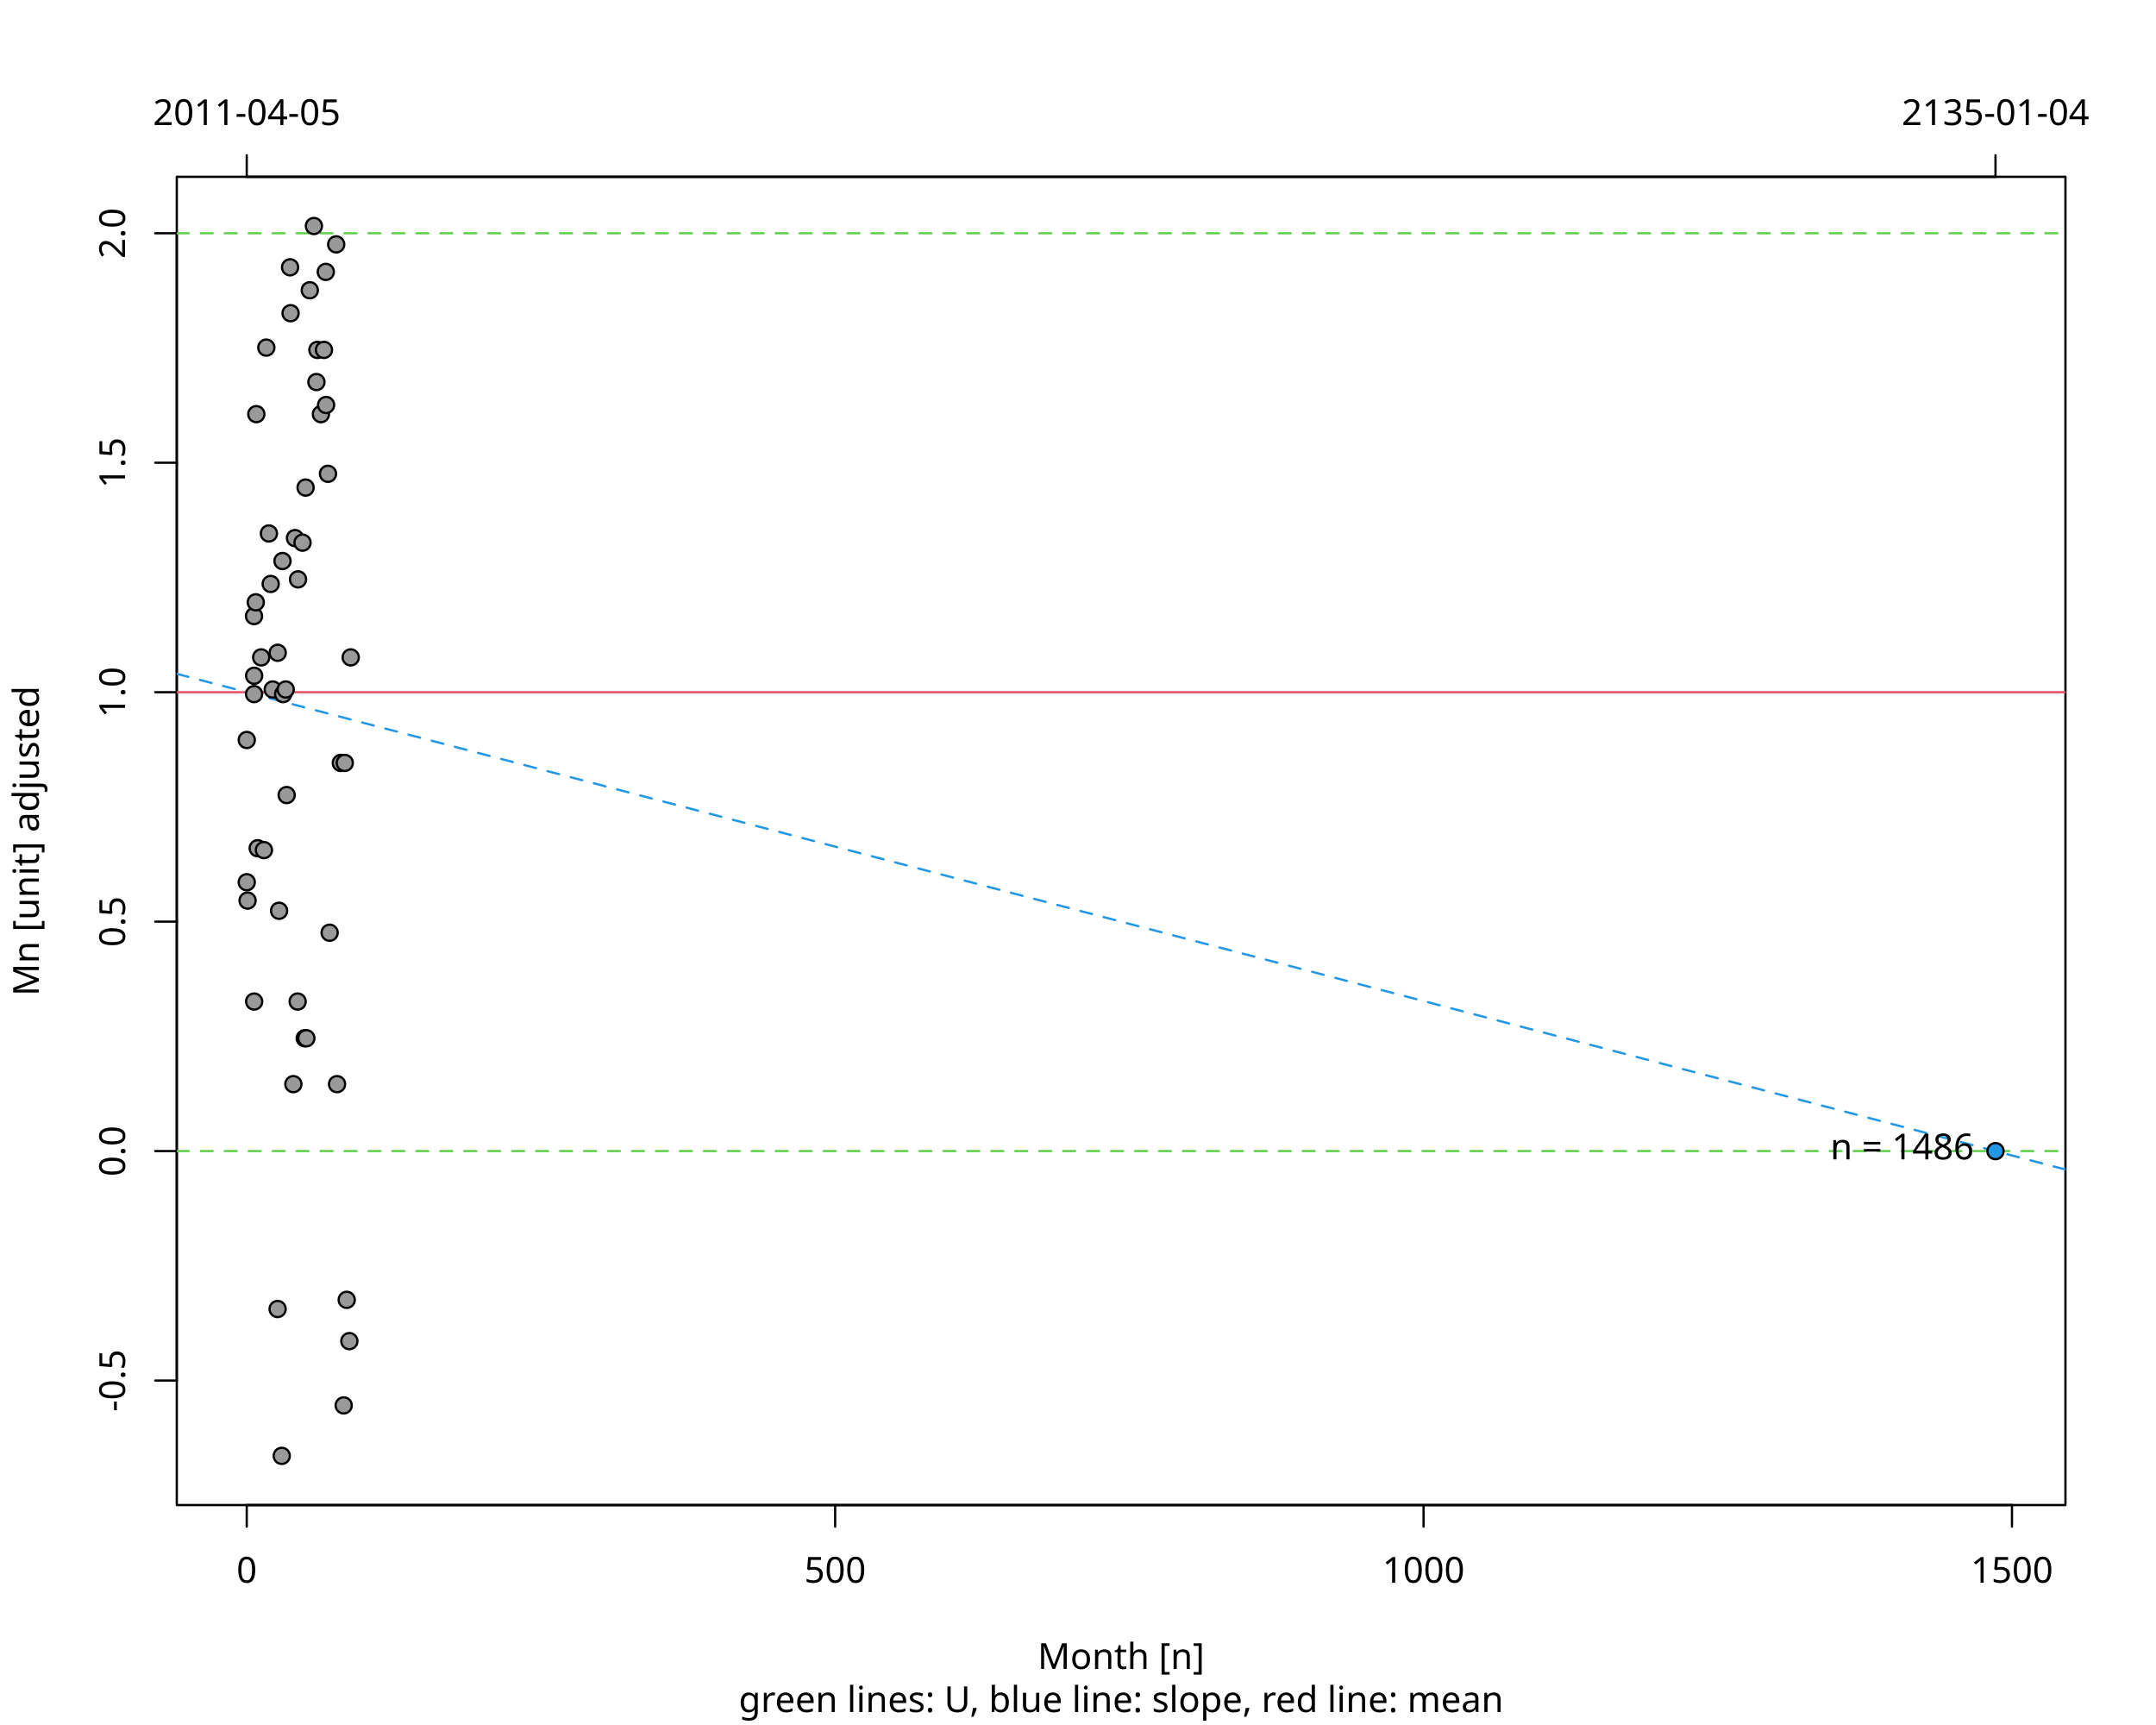
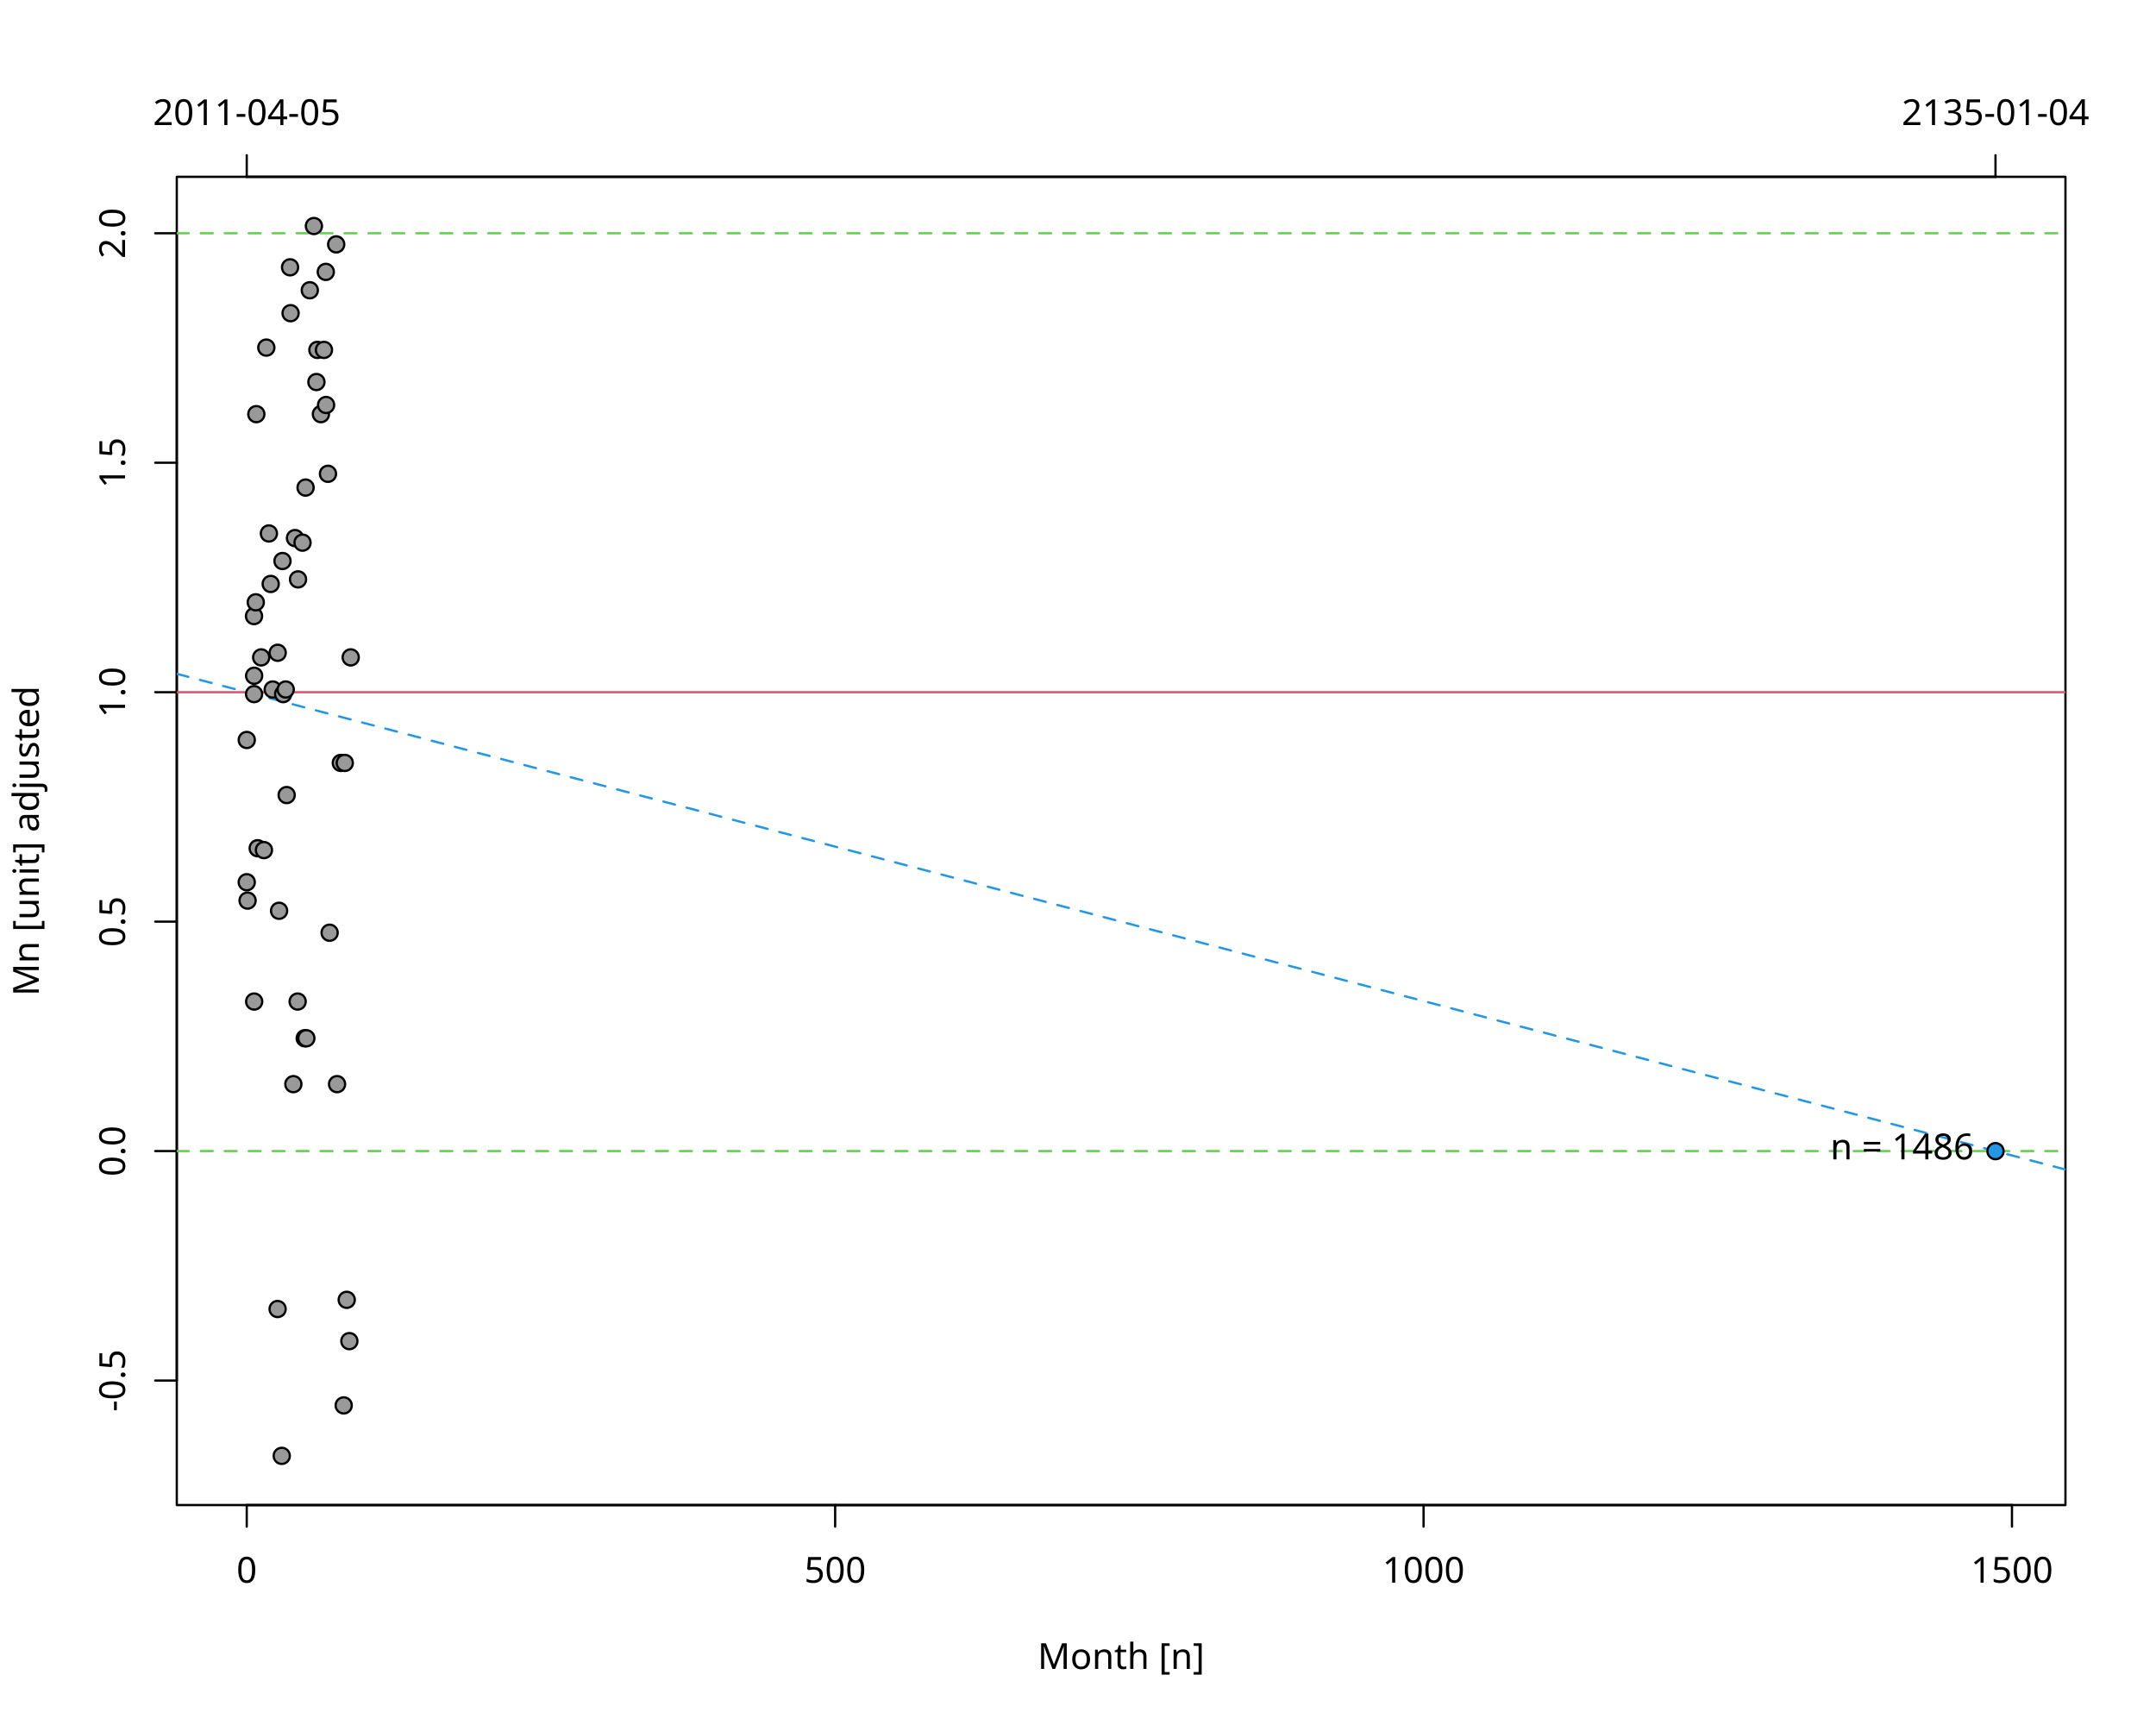
<svg xmlns="http://www.w3.org/2000/svg" class="svglite" data-engine-version="2.0" width="720.00pt" height="576.00pt" viewBox="0 0 720.00 576.00">
  <defs>
    <style type="text/css">
    .svglite line, .svglite polyline, .svglite polygon, .svglite path, .svglite rect, .svglite circle {
      fill: none;
      stroke: #000000;
      stroke-linecap: round;
      stroke-linejoin: round;
      stroke-miterlimit: 10.00;
    }
  </style>
  </defs>
  <rect width="100%" height="100%" style="stroke: none; fill: #FFFFFF;" />
  <defs>
    <clipPath id="cpMC4wMHw3MjAuMDB8MC4wMHw1NzYuMDA=">
      <rect x="0.00" y="0.00" width="720.00" height="576.00" />
    </clipPath>
  </defs>
  <g clip-path="url(#cpMC4wMHw3MjAuMDB8MC4wMHw1NzYuMDA=)">
    <line x1="82.40" y1="502.56" x2="671.90" y2="502.56" style="stroke-width: 0.75;" />
    <line x1="82.40" y1="502.56" x2="82.40" y2="509.76" style="stroke-width: 0.75;" />
    <line x1="278.90" y1="502.56" x2="278.90" y2="509.76" style="stroke-width: 0.75;" />
    <line x1="475.40" y1="502.56" x2="475.40" y2="509.76" style="stroke-width: 0.75;" />
    <line x1="671.90" y1="502.56" x2="671.90" y2="509.76" style="stroke-width: 0.75;" />
    <text x="82.40" y="528.48" text-anchor="middle" style="font-size: 12.00px; font-family: sans;" textLength="6.67px" lengthAdjust="spacingAndGlyphs">0</text>
    <text x="278.90" y="528.48" text-anchor="middle" style="font-size: 12.00px; font-family: sans;" textLength="20.02px" lengthAdjust="spacingAndGlyphs">500</text>
    <text x="475.40" y="528.48" text-anchor="middle" style="font-size: 12.00px; font-family: sans;" textLength="26.70px" lengthAdjust="spacingAndGlyphs">1000</text>
    <text x="671.90" y="528.48" text-anchor="middle" style="font-size: 12.00px; font-family: sans;" textLength="26.70px" lengthAdjust="spacingAndGlyphs">1500</text>
    <line x1="59.04" y1="460.98" x2="59.04" y2="77.89" style="stroke-width: 0.75;" />
    <line x1="59.04" y1="460.98" x2="51.84" y2="460.98" style="stroke-width: 0.75;" />
    <line x1="59.04" y1="384.36" x2="51.84" y2="384.36" style="stroke-width: 0.75;" />
    <line x1="59.04" y1="307.74" x2="51.84" y2="307.74" style="stroke-width: 0.75;" />
    <line x1="59.04" y1="231.13" x2="51.84" y2="231.13" style="stroke-width: 0.75;" />
    <line x1="59.04" y1="154.51" x2="51.84" y2="154.51" style="stroke-width: 0.75;" />
    <line x1="59.04" y1="77.89" x2="51.84" y2="77.89" style="stroke-width: 0.75;" />
    <text transform="translate(41.76,460.98) rotate(-90)" text-anchor="middle" style="font-size: 12.00px; font-family: sans;" textLength="20.68px" lengthAdjust="spacingAndGlyphs">-0.5</text>
    <text transform="translate(41.76,384.36) rotate(-90)" text-anchor="middle" style="font-size: 12.00px; font-family: sans;" textLength="16.68px" lengthAdjust="spacingAndGlyphs">0.0</text>
    <text transform="translate(41.76,307.74) rotate(-90)" text-anchor="middle" style="font-size: 12.00px; font-family: sans;" textLength="16.68px" lengthAdjust="spacingAndGlyphs">0.5</text>
    <text transform="translate(41.76,231.13) rotate(-90)" text-anchor="middle" style="font-size: 12.00px; font-family: sans;" textLength="16.68px" lengthAdjust="spacingAndGlyphs">1.0</text>
    <text transform="translate(41.76,154.51) rotate(-90)" text-anchor="middle" style="font-size: 12.00px; font-family: sans;" textLength="16.68px" lengthAdjust="spacingAndGlyphs">1.5</text>
    <text transform="translate(41.76,77.89) rotate(-90)" text-anchor="middle" style="font-size: 12.00px; font-family: sans;" textLength="16.68px" lengthAdjust="spacingAndGlyphs">2.0</text>
    <polygon points="59.04,502.56 689.76,502.56 689.76,59.04 59.04,59.04 " style="stroke-width: 0.75; fill: none;" />
-     <text x="374.40" y="571.68" text-anchor="middle" style="font-size: 12.00px; font-family: sans;" textLength="243.48px" lengthAdjust="spacingAndGlyphs">green lines: U, blue line: slope, red line: mean</text>
    <text x="374.40" y="557.28" text-anchor="middle" style="font-size: 12.00px; font-family: sans;" textLength="50.03px" lengthAdjust="spacingAndGlyphs">Month [n]</text>
    <text transform="translate(12.96,280.80) rotate(-90)" text-anchor="middle" style="font-size: 12.00px; font-family: sans;" textLength="94.73px" lengthAdjust="spacingAndGlyphs">Mn [unit] adjusted</text>
    <line x1="82.40" y1="59.04" x2="666.40" y2="59.04" style="stroke-width: 0.75;" />
    <line x1="82.40" y1="59.04" x2="82.40" y2="51.84" style="stroke-width: 0.75;" />
    <line x1="666.40" y1="59.04" x2="666.40" y2="51.84" style="stroke-width: 0.75;" />
    <text x="82.40" y="41.76" text-anchor="middle" style="font-size: 12.00px; font-family: sans;" textLength="61.39px" lengthAdjust="spacingAndGlyphs">2011-04-05</text>
    <text x="666.40" y="41.76" text-anchor="middle" style="font-size: 12.00px; font-family: sans;" textLength="61.39px" lengthAdjust="spacingAndGlyphs">2135-01-04</text>
  </g>
  <defs>
    <clipPath id="cpNTkuMDR8Njg5Ljc2fDU5LjA0fDUwMi41Ng==">
      <rect x="59.04" y="59.04" width="630.72" height="443.52" />
    </clipPath>
  </defs>
  <g clip-path="url(#cpNTkuMDR8Njg5Ljc2fDU5LjA0fDUwMi41Ng==)">
    <line x1="59.04" y1="384.36" x2="689.76" y2="384.36" style="stroke-width: 0.75; stroke: #61D04F; stroke-dasharray: 4.00,4.00;" />
    <line x1="59.04" y1="231.13" x2="689.76" y2="231.13" style="stroke-width: 0.75; stroke: #DF536B;" />
    <line x1="59.04" y1="77.89" x2="689.76" y2="77.89" style="stroke-width: 0.75; stroke: #61D04F; stroke-dasharray: 4.00,4.00;" />
    <line x1="59.04" y1="225.00" x2="689.76" y2="390.51" style="stroke-width: 0.75; stroke: #2297E6; stroke-dasharray: 4.00,4.00;" />
    <text x="659.20" y="387.13" text-anchor="end" style="font-size: 12.00px; font-family: sans;" textLength="47.05px" lengthAdjust="spacingAndGlyphs">n = 1486</text>
    <circle cx="82.40" cy="294.59" r="2.70" style="stroke-width: 0.75; fill: #999999;" />
    <circle cx="82.41" cy="247.09" r="2.70" style="stroke-width: 0.75; fill: #999999;" />
    <circle cx="82.68" cy="300.72" r="2.70" style="stroke-width: 0.75; fill: #999999;" />
    <circle cx="84.83" cy="205.72" r="2.70" style="stroke-width: 0.75; fill: #999999;" />
    <circle cx="84.85" cy="231.77" r="2.70" style="stroke-width: 0.75; fill: #999999;" />
    <circle cx="84.87" cy="225.64" r="2.70" style="stroke-width: 0.75; fill: #999999;" />
    <circle cx="84.88" cy="334.43" r="2.70" style="stroke-width: 0.75; fill: #999999;" />
    <circle cx="85.42" cy="201.12" r="2.70" style="stroke-width: 0.75; fill: #999999;" />
    <circle cx="85.60" cy="138.29" r="2.70" style="stroke-width: 0.75; fill: #999999;" />
    <circle cx="86.06" cy="283.24" r="2.70" style="stroke-width: 0.75; fill: #999999;" />
    <circle cx="87.22" cy="219.51" r="2.70" style="stroke-width: 0.75; fill: #999999;" />
    <circle cx="88.14" cy="283.86" r="2.70" style="stroke-width: 0.75; fill: #999999;" />
    <circle cx="88.94" cy="116.07" r="2.70" style="stroke-width: 0.75; fill: #999999;" />
    <circle cx="89.80" cy="178.13" r="2.70" style="stroke-width: 0.75; fill: #999999;" />
    <circle cx="90.40" cy="194.99" r="2.70" style="stroke-width: 0.75; fill: #999999;" />
    <circle cx="91.08" cy="230.23" r="2.70" style="stroke-width: 0.75; fill: #999999;" />
    <circle cx="92.71" cy="437.10" r="2.70" style="stroke-width: 0.75; fill: #999999;" />
    <circle cx="92.74" cy="217.97" r="2.70" style="stroke-width: 0.75; fill: #999999;" />
    <circle cx="93.20" cy="304.12" r="2.70" style="stroke-width: 0.75; fill: #999999;" />
    <circle cx="94.09" cy="486.13" r="2.70" style="stroke-width: 0.75; fill: #999999;" />
    <circle cx="94.34" cy="187.33" r="2.70" style="stroke-width: 0.75; fill: #999999;" />
    <circle cx="94.56" cy="231.77" r="2.70" style="stroke-width: 0.75; fill: #999999;" />
    <circle cx="95.42" cy="230.23" r="2.70" style="stroke-width: 0.75; fill: #999999;" />
    <circle cx="95.73" cy="265.48" r="2.70" style="stroke-width: 0.75; fill: #999999;" />
    <circle cx="96.87" cy="89.26" r="2.70" style="stroke-width: 0.75; fill: #999999;" />
    <circle cx="97.04" cy="104.58" r="2.70" style="stroke-width: 0.75; fill: #999999;" />
    <circle cx="97.97" cy="362.01" r="2.70" style="stroke-width: 0.75; fill: #999999;" />
    <circle cx="98.51" cy="179.67" r="2.70" style="stroke-width: 0.75; fill: #999999;" />
    <circle cx="99.40" cy="334.43" r="2.70" style="stroke-width: 0.75; fill: #999999;" />
    <circle cx="99.53" cy="193.46" r="2.70" style="stroke-width: 0.75; fill: #999999;" />
    <circle cx="101.03" cy="181.20" r="2.70" style="stroke-width: 0.75; fill: #999999;" />
    <circle cx="101.77" cy="346.69" r="2.70" style="stroke-width: 0.75; fill: #999999;" />
    <circle cx="102.05" cy="162.81" r="2.70" style="stroke-width: 0.75; fill: #999999;" />
    <circle cx="102.31" cy="346.69" r="2.70" style="stroke-width: 0.75; fill: #999999;" />
    <circle cx="103.46" cy="96.92" r="2.70" style="stroke-width: 0.75; fill: #999999;" />
    <circle cx="104.83" cy="75.47" r="2.70" style="stroke-width: 0.75; fill: #999999;" />
    <circle cx="105.67" cy="127.57" r="2.70" style="stroke-width: 0.75; fill: #999999;" />
    <circle cx="105.99" cy="116.84" r="2.70" style="stroke-width: 0.75; fill: #999999;" />
    <circle cx="107.17" cy="138.29" r="2.70" style="stroke-width: 0.75; fill: #999999;" />
    <circle cx="108.19" cy="116.84" r="2.70" style="stroke-width: 0.75; fill: #999999;" />
    <circle cx="108.80" cy="90.79" r="2.70" style="stroke-width: 0.75; fill: #999999;" />
    <circle cx="108.90" cy="135.23" r="2.70" style="stroke-width: 0.75; fill: #999999;" />
    <circle cx="109.53" cy="158.21" r="2.70" style="stroke-width: 0.75; fill: #999999;" />
    <circle cx="110.08" cy="311.45" r="2.70" style="stroke-width: 0.75; fill: #999999;" />
    <circle cx="112.27" cy="81.60" r="2.70" style="stroke-width: 0.75; fill: #999999;" />
    <circle cx="112.56" cy="362.01" r="2.70" style="stroke-width: 0.75; fill: #999999;" />
    <circle cx="113.82" cy="254.75" r="2.70" style="stroke-width: 0.75; fill: #999999;" />
    <circle cx="114.78" cy="469.28" r="2.70" style="stroke-width: 0.75; fill: #999999;" />
    <circle cx="115.14" cy="254.75" r="2.70" style="stroke-width: 0.75; fill: #999999;" />
    <circle cx="115.79" cy="434.03" r="2.70" style="stroke-width: 0.75; fill: #999999;" />
    <circle cx="116.67" cy="447.82" r="2.70" style="stroke-width: 0.75; fill: #999999;" />
    <circle cx="117.12" cy="219.51" r="2.70" style="stroke-width: 0.75; fill: #999999;" />
    <circle cx="666.40" cy="384.38" r="2.70" style="stroke-width: 0.75; fill: #2297E6;" />
  </g>
</svg>
